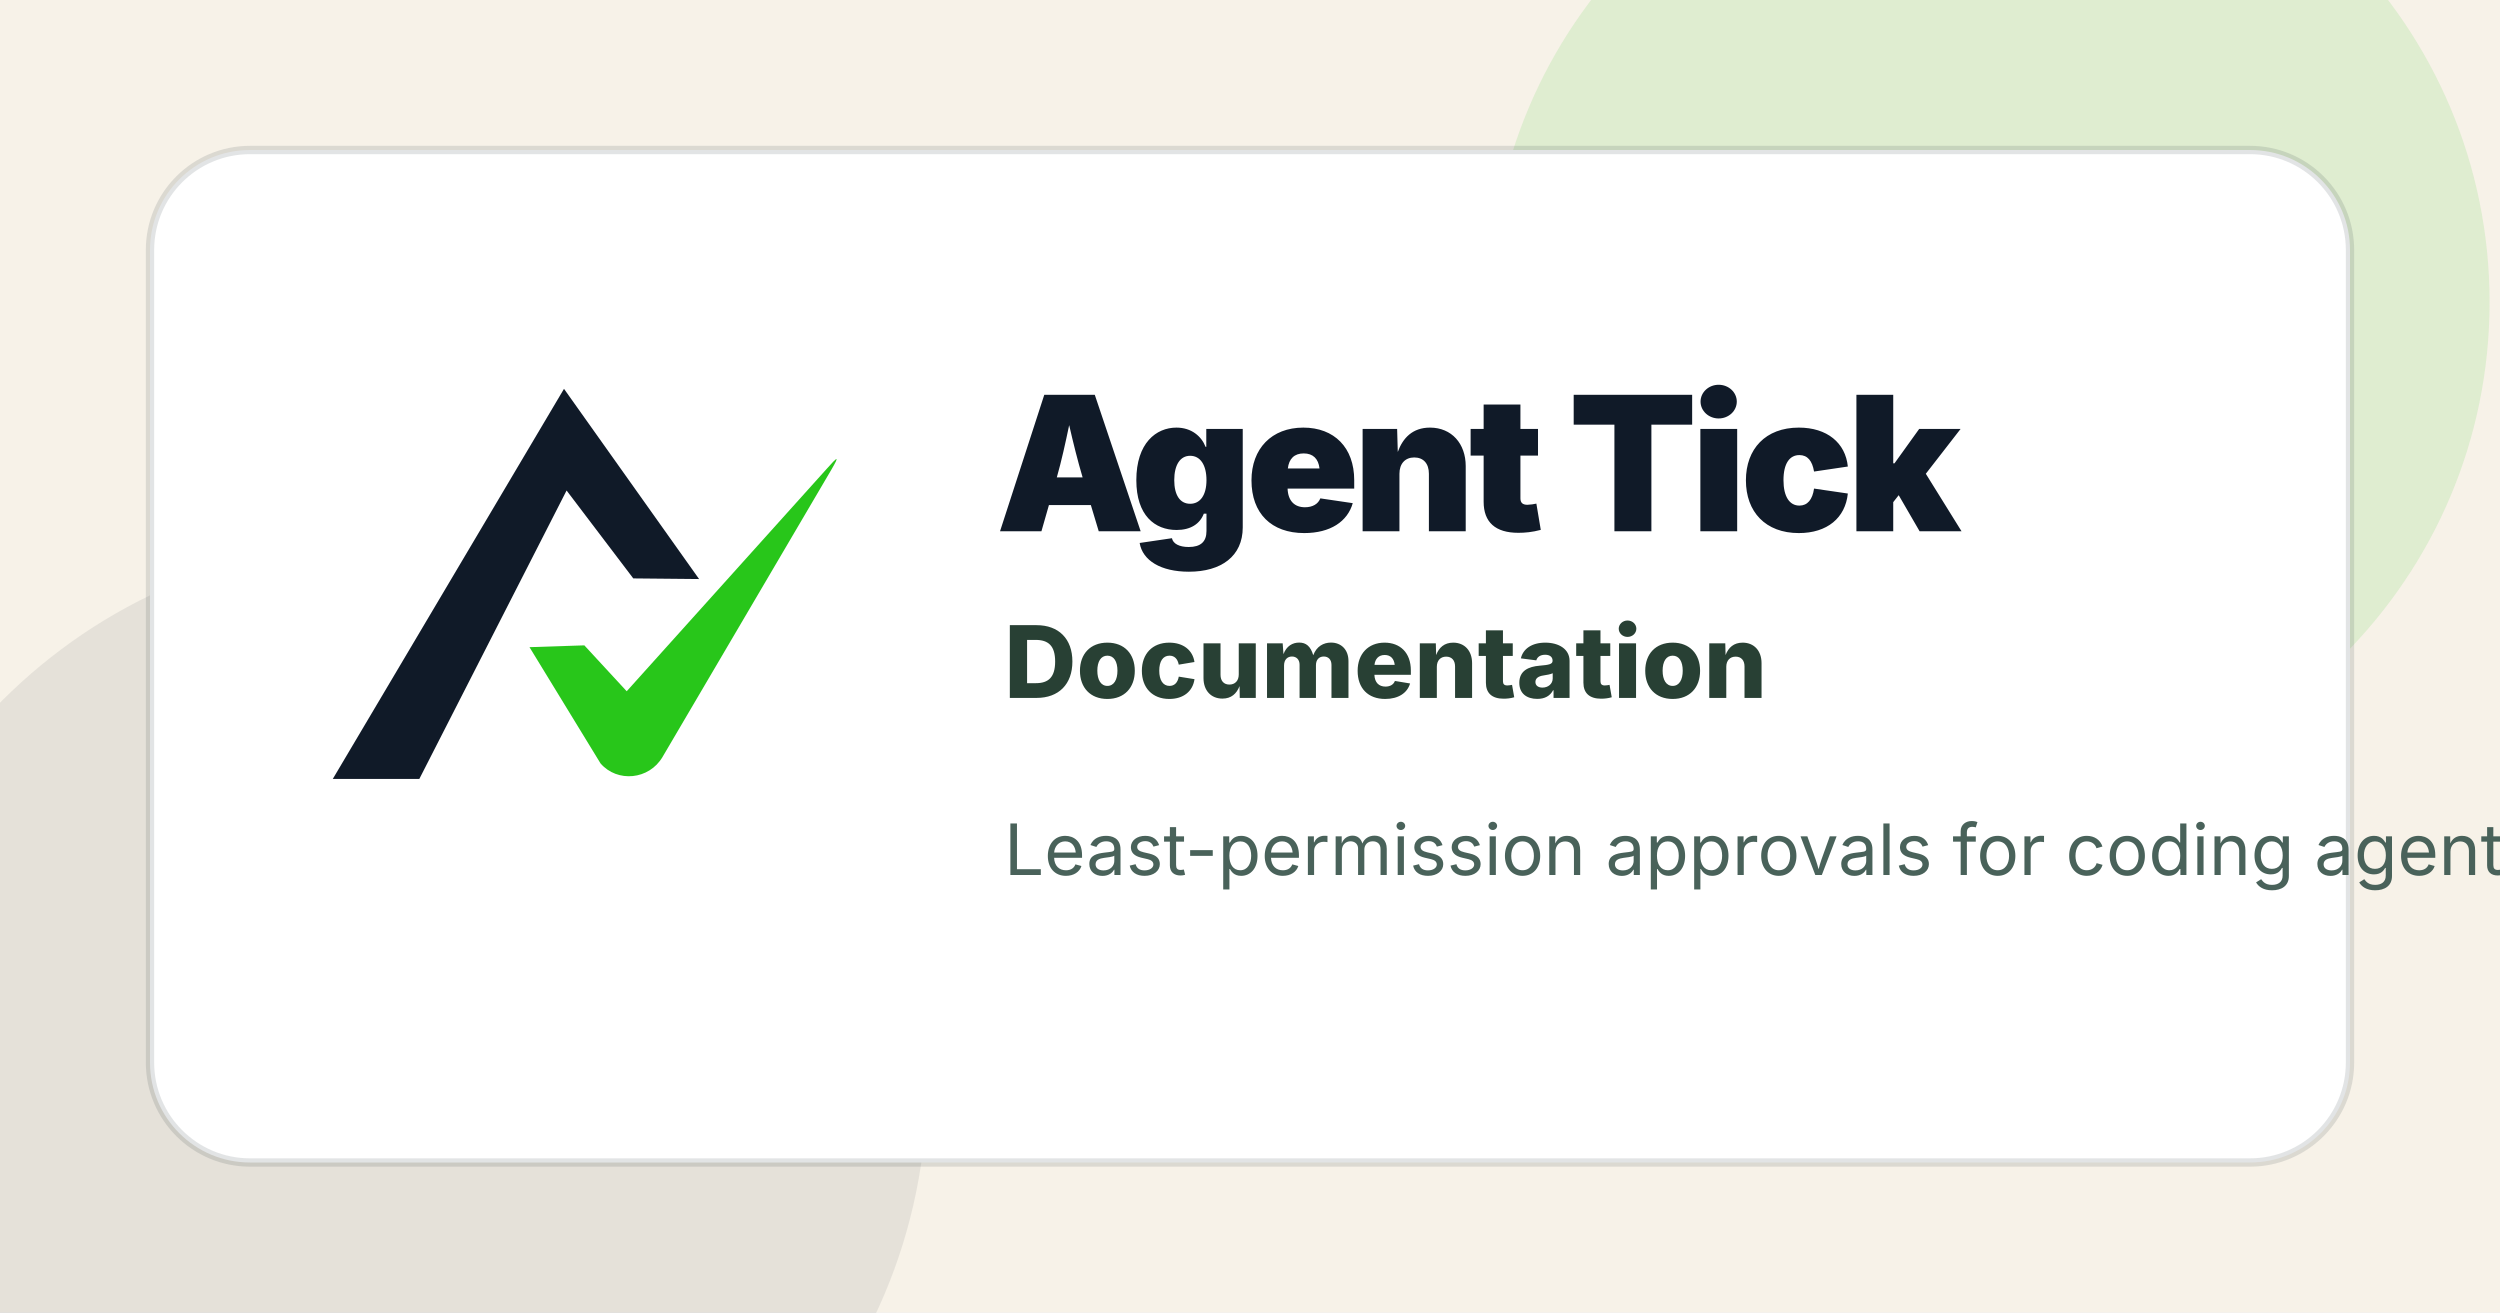
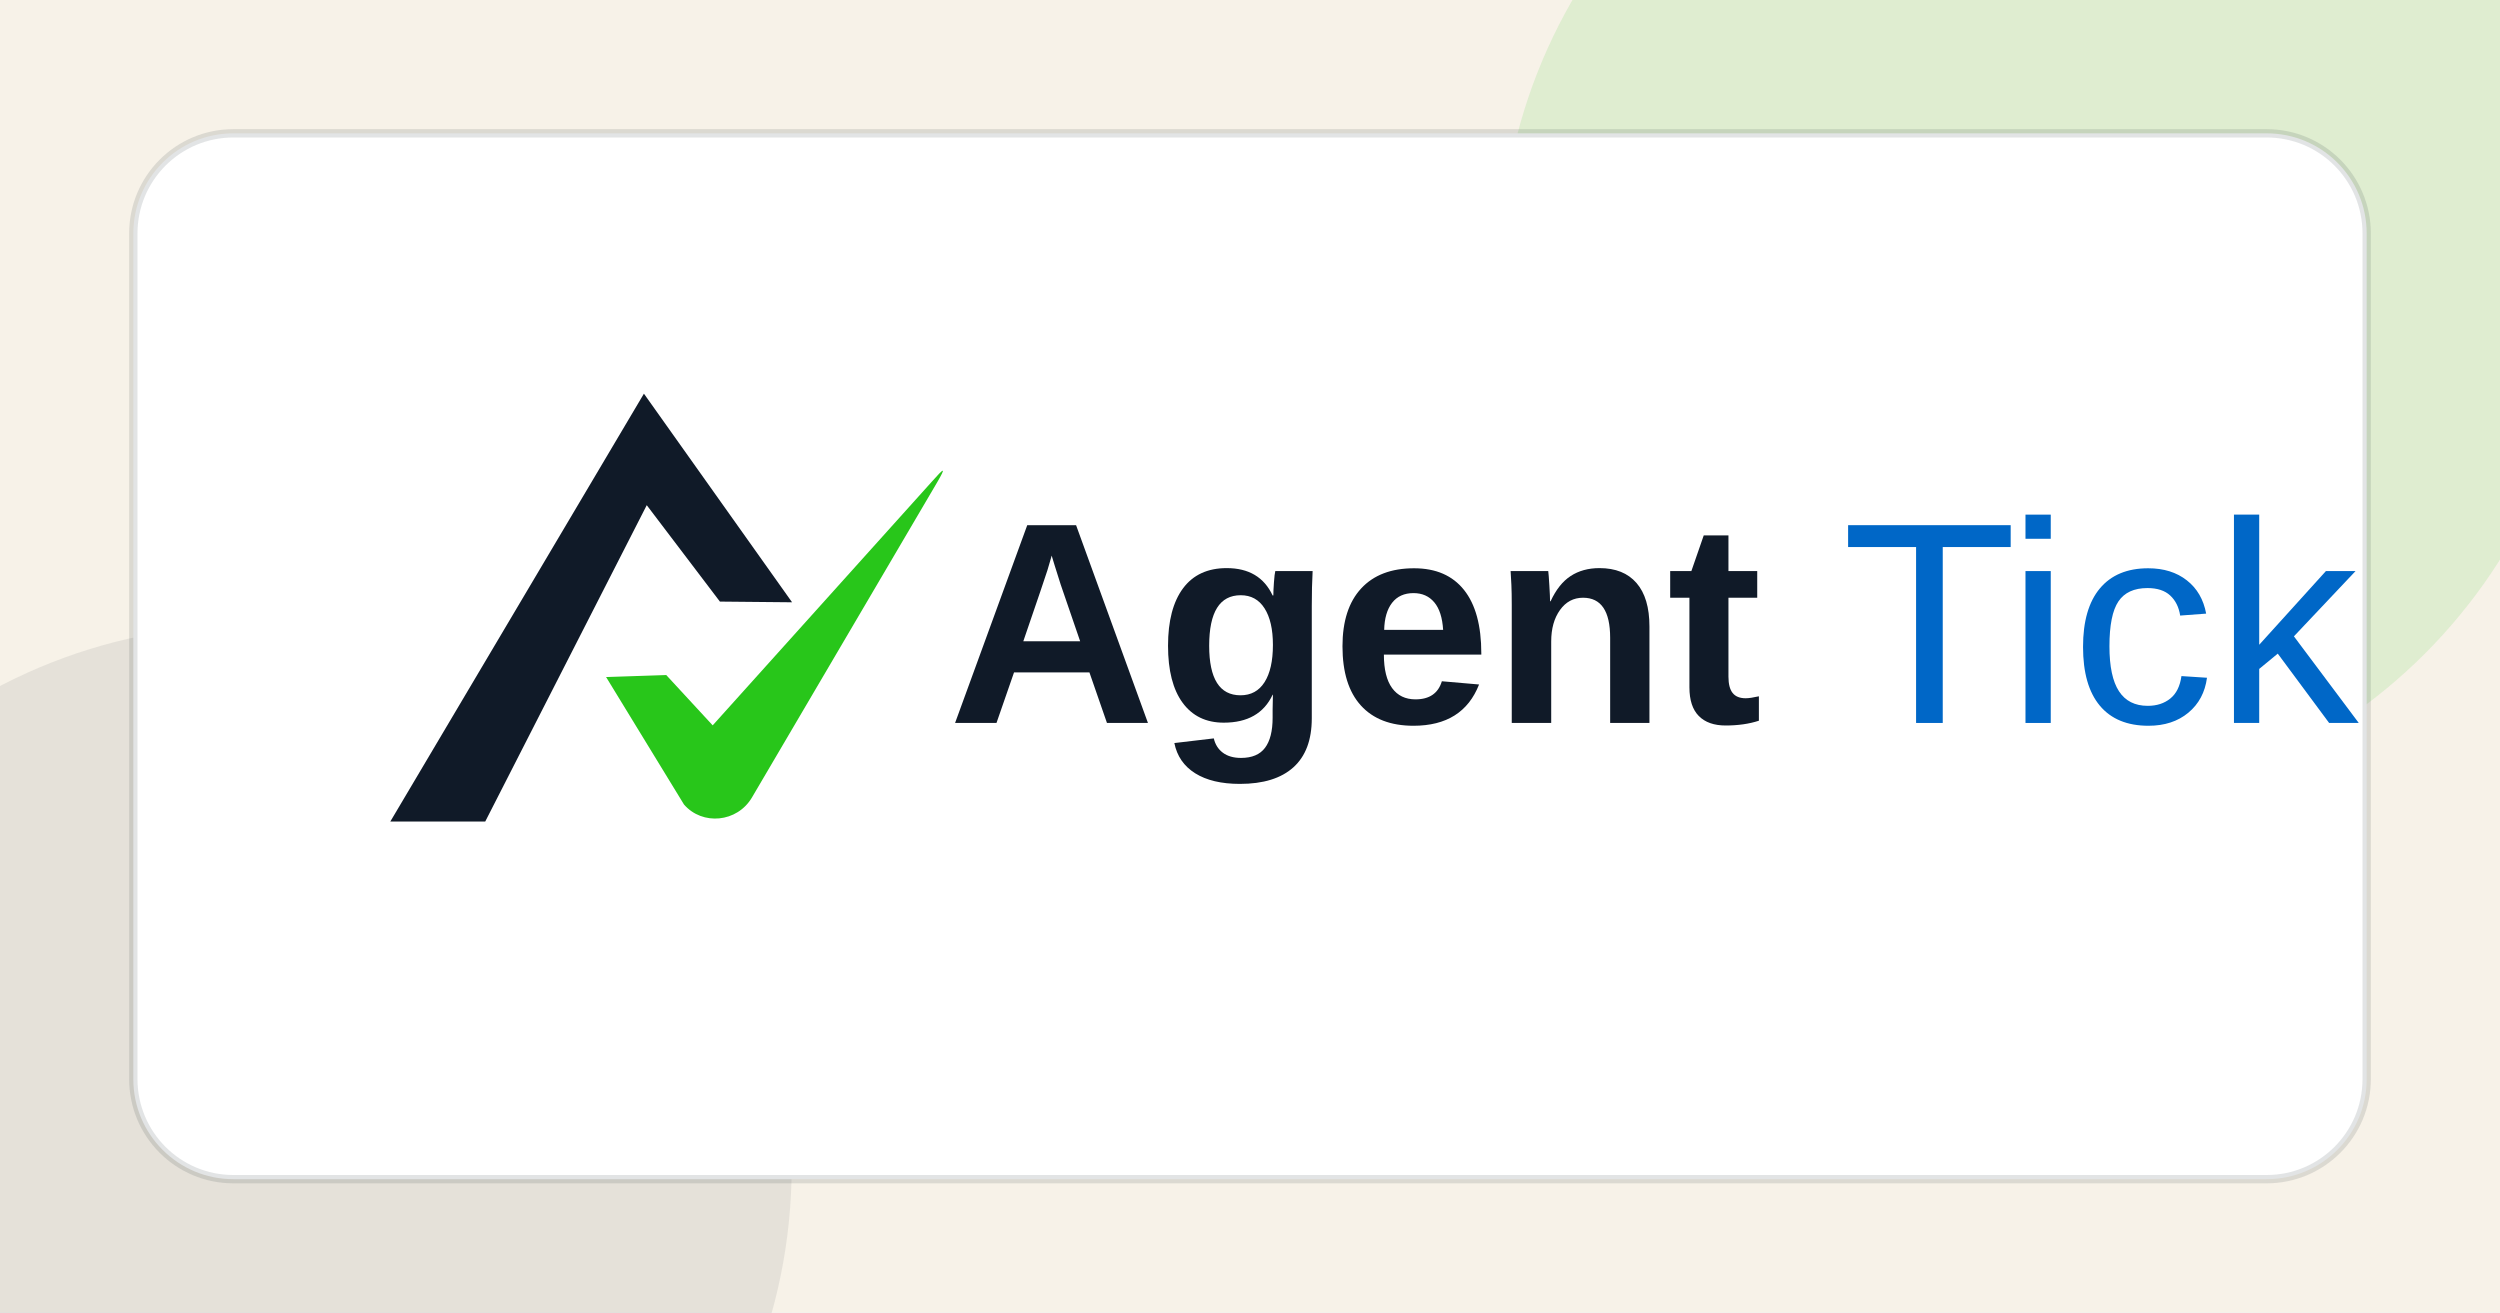
<svg xmlns="http://www.w3.org/2000/svg" viewBox="0 0 1200 630" role="img" aria-labelledby="title desc">
  <rect width="1200" height="630" fill="#f7f2e8" />
-   <circle cx="955" cy="145" r="240" fill="#28c61a" opacity="0.12" />
-   <circle cx="185" cy="520" r="260" fill="#101a28" opacity="0.08" />
-   <rect x="72" y="72" width="1056" height="486" rx="48" fill="#ffffff" stroke="#101a28" stroke-opacity="0.12" stroke-width="4" />
-   <g transform="translate(112 142) scale(0.62)">
-     <rect width="512" height="512" rx="96" fill="#ffffff" />
-     <path id="letter-a" fill="#101a28" d="m 77,374 h 67 l 114,-223.286 51.636,68.052 50.948,0.494 L 256,72 Z" />
-     <path id="check" fill="#28c61a" d="m 466.879,126.395 c -0.657,0.019 -3.326,2.861 -7.451,7.502 L 304.545,306.13 271.741,270.598 229.286,272 l 55,90 c 13,15 37.567,12.753 48,-5 L 462.948,134.662 c 3.391,-5.812 4.549,-8.285 3.932,-8.268 z" />
+   <circle cx="980" cy="130" r="260" fill="#28c61a" opacity="0.12" />
+   <circle cx="120" cy="560" r="260" fill="#101a28" opacity="0.08" />
+   <rect x="64" y="64" width="1072" height="502" rx="48" fill="#ffffff" stroke="#101a28" stroke-opacity="0.12" stroke-width="4" />
+   <g transform="translate(135 140) scale(0.68)">
+     <path fill="#101a28" d="m 77,374 h 67 l 114,-223.286 51.636,68.052 50.948,0.494 L 256,72 Z" />
+     <path fill="#28c61a" d="m 466.879,126.395 c -0.657,0.019 -3.326,2.861 -7.451,7.502 L 304.545,306.13 271.741,270.598 229.286,272 l 55,90 c 13,15 37.567,12.753 48,-5 L 462.948,134.662 c 3.391,-5.812 4.549,-8.285 3.932,-8.268 z" />
  </g>
-   <text x="478" y="255" fill="#101a28" font-family="Inter, ui-sans-serif, system-ui, -apple-system, BlinkMacSystemFont, 'Segoe UI', sans-serif" font-size="90" font-weight="900" letter-spacing="-3">Agent Tick</text>
-   <text x="482" y="335" fill="#284034" font-family="Inter, ui-sans-serif, system-ui, -apple-system, BlinkMacSystemFont, 'Segoe UI', sans-serif" font-size="48" font-weight="800">Documentation</text>
-   <text x="482" y="420" fill="#49625a" font-family="Inter, ui-sans-serif, system-ui, -apple-system, BlinkMacSystemFont, 'Segoe UI', sans-serif" font-size="34">Least-permission approvals for coding agents</text>
+   <g transform="translate(95 95)">
+     <g fill="#101a28">
+       <path d="M 76.344 0 L 67.922 -24.266 L 31.734 -24.266 L 23.312 0 L 3.438 0 L 38.078 -94.938 L 61.516 -94.938 L 96.016 0 Z M 49.797 -80.328 L 49.391 -78.844 C 48.941 -77.219 48.398 -75.375 47.766 -73.312 C 47.141 -71.25 43.281 -59.883 36.188 -39.219 L 63.469 -39.219 L 54.109 -66.5 L 51.219 -75.672 Z M 49.797 -80.328 " transform="translate(360.000 252.021)" />
+       <path d="M 40.156 29.25 C 31.258 29.25 24.102 27.551 18.688 24.156 C 13.281 20.758 9.945 15.922 8.688 9.641 L 27.625 7.406 C 28.301 10.332 29.75 12.625 31.969 14.281 C 34.195 15.945 37.109 16.781 40.703 16.781 C 45.953 16.781 49.789 15.16 52.219 11.922 C 54.645 8.691 55.859 3.883 55.859 -2.5 L 55.859 -6.328 L 56 -13.547 L 55.859 -13.547 C 51.68 -4.609 43.863 -0.141 32.406 -0.141 C 23.914 -0.141 17.332 -3.328 12.656 -9.703 C 7.988 -16.078 5.656 -25.195 5.656 -37.062 C 5.656 -48.969 8.055 -58.156 12.859 -64.625 C 17.672 -71.094 24.66 -74.328 33.828 -74.328 C 44.43 -74.328 51.773 -69.945 55.859 -61.188 L 56.203 -61.188 C 56.203 -62.758 56.301 -64.891 56.5 -67.578 C 56.695 -70.273 56.91 -72.051 57.141 -72.906 L 75.062 -72.906 C 74.789 -68.051 74.656 -62.438 74.656 -56.062 L 74.656 -2.219 C 74.656 8.156 71.711 15.992 65.828 21.297 C 59.941 26.598 51.383 29.25 40.156 29.25 Z M 56 -37.469 C 56 -44.969 54.66 -50.816 51.984 -55.016 C 49.316 -59.211 45.508 -61.312 40.562 -61.312 C 30.457 -61.312 25.406 -53.227 25.406 -37.062 C 25.406 -21.207 30.414 -13.281 40.438 -13.281 C 45.469 -13.281 49.316 -15.379 51.984 -19.578 C 54.66 -23.773 56 -29.738 56 -37.469 Z M 56 -37.469 " transform="translate(460.000 252.021)" />
+       <path d="M 39.484 1.344 C 28.523 1.344 20.102 -1.898 14.219 -8.391 C 8.332 -14.879 5.391 -24.348 5.391 -36.797 C 5.391 -48.828 8.375 -58.078 14.344 -64.547 C 20.32 -71.016 28.789 -74.25 39.75 -74.25 C 50.219 -74.25 58.211 -70.781 63.734 -63.844 C 69.266 -56.906 72.031 -46.742 72.031 -33.359 L 72.031 -32.812 L 25.266 -32.812 C 25.266 -25.719 26.578 -20.363 29.203 -16.75 C 31.836 -13.133 35.582 -11.328 40.438 -11.328 C 47.125 -11.328 51.344 -14.223 53.094 -20.016 L 70.953 -18.469 C 65.785 -5.258 55.297 1.344 39.484 1.344 Z M 39.484 -62.328 C 35.035 -62.328 31.609 -60.773 29.203 -57.672 C 26.805 -54.578 25.539 -50.242 25.406 -44.672 L 53.703 -44.672 C 53.348 -50.555 51.93 -54.969 49.453 -57.906 C 46.984 -60.852 43.66 -62.328 39.484 -62.328 Z M 39.484 -62.328 " transform="translate(544.000 252.021)" />
+       <path d="M 56.875 0 L 56.875 -40.906 C 56.875 -53.707 52.535 -60.109 43.859 -60.109 C 39.285 -60.109 35.594 -58.141 32.781 -54.203 C 29.977 -50.273 28.578 -45.234 28.578 -39.078 L 28.578 0 L 9.641 0 L 9.641 -56.609 C 9.641 -60.516 9.582 -63.711 9.469 -66.203 C 9.352 -68.691 9.227 -70.926 9.094 -72.906 L 27.156 -72.906 C 27.289 -72.051 27.469 -69.77 27.688 -66.062 C 27.914 -62.363 28.031 -59.816 28.031 -58.422 L 28.297 -58.422 C 30.859 -63.992 34.07 -68.035 37.938 -70.547 C 41.801 -73.066 46.406 -74.328 51.75 -74.328 C 59.477 -74.328 65.406 -71.941 69.531 -67.172 C 73.664 -62.41 75.734 -55.453 75.734 -46.297 L 75.734 0 Z M 56.875 0 " transform="translate(621.000 252.021)" />
+       <path d="M 28.297 1.219 C 22.734 1.219 18.445 -0.297 15.438 -3.328 C 12.426 -6.367 10.922 -10.961 10.922 -17.109 L 10.922 -60.109 L 1.688 -60.109 L 1.688 -72.906 L 11.859 -72.906 L 17.797 -90.031 L 29.656 -90.031 L 29.656 -72.906 L 43.469 -72.906 L 43.469 -60.109 L 29.656 -60.109 L 29.656 -22.234 C 29.656 -18.68 30.328 -16.062 31.672 -14.375 C 33.016 -12.695 35.102 -11.859 37.938 -11.859 C 39.414 -11.859 41.523 -12.172 44.266 -12.797 L 44.266 -1.078 C 39.598 0.453 34.273 1.219 28.297 1.219 Z M 28.297 1.219 " transform="translate(705.000 252.021)" />
+     </g>
+     <g fill="#0067c7">
+       <path d="M 48.516 -84.438 L 48.516 0 L 35.719 0 L 35.719 -84.438 L 3.094 -84.438 L 3.094 -94.938 L 81.125 -94.938 L 81.125 -84.438 Z M 48.516 -84.438 " transform="translate(789.000 252.021)" />
+       <path d="M 9.234 -88.406 L 9.234 -100 L 21.359 -100 L 21.359 -88.406 Z M 9.234 0 L 9.234 -72.906 L 21.359 -72.906 L 21.359 0 Z M 9.234 0 " transform="translate(868.000 252.021)" />
+       <path d="M 18.531 -36.797 C 18.531 -27.086 20.055 -19.895 23.109 -15.219 C 26.16 -10.551 30.766 -8.219 36.922 -8.219 C 41.234 -8.219 44.836 -9.383 47.734 -11.719 C 50.641 -14.062 52.426 -17.656 53.094 -22.5 L 65.359 -21.703 C 64.422 -14.691 61.438 -9.098 56.406 -4.922 C 51.375 -0.742 44.992 1.344 37.266 1.344 C 27.066 1.344 19.281 -1.875 13.906 -8.312 C 8.539 -14.758 5.859 -24.16 5.859 -36.516 C 5.859 -48.785 8.551 -58.141 13.938 -64.578 C 19.332 -71.023 27.062 -74.25 37.125 -74.25 C 44.582 -74.25 50.77 -72.316 55.688 -68.453 C 60.613 -64.598 63.703 -59.273 64.953 -52.484 L 52.484 -51.547 C 51.859 -55.586 50.266 -58.797 47.703 -61.172 C 45.141 -63.555 41.504 -64.75 36.797 -64.75 C 30.367 -64.75 25.719 -62.613 22.844 -58.344 C 19.969 -54.082 18.531 -46.898 18.531 -36.797 Z M 18.531 -36.797 " transform="translate(899.000 252.021)" />
+       <path d="M 54.984 0 L 30.328 -33.281 L 21.422 -25.938 L 21.422 0 L 9.297 0 L 9.297 -100 L 21.422 -100 L 21.422 -37.531 L 53.438 -72.906 L 67.656 -72.906 L 38.078 -41.578 L 69.203 0 Z M 54.984 0 " transform="translate(968.000 252.021)" />
+     </g>
+   </g>
</svg>
